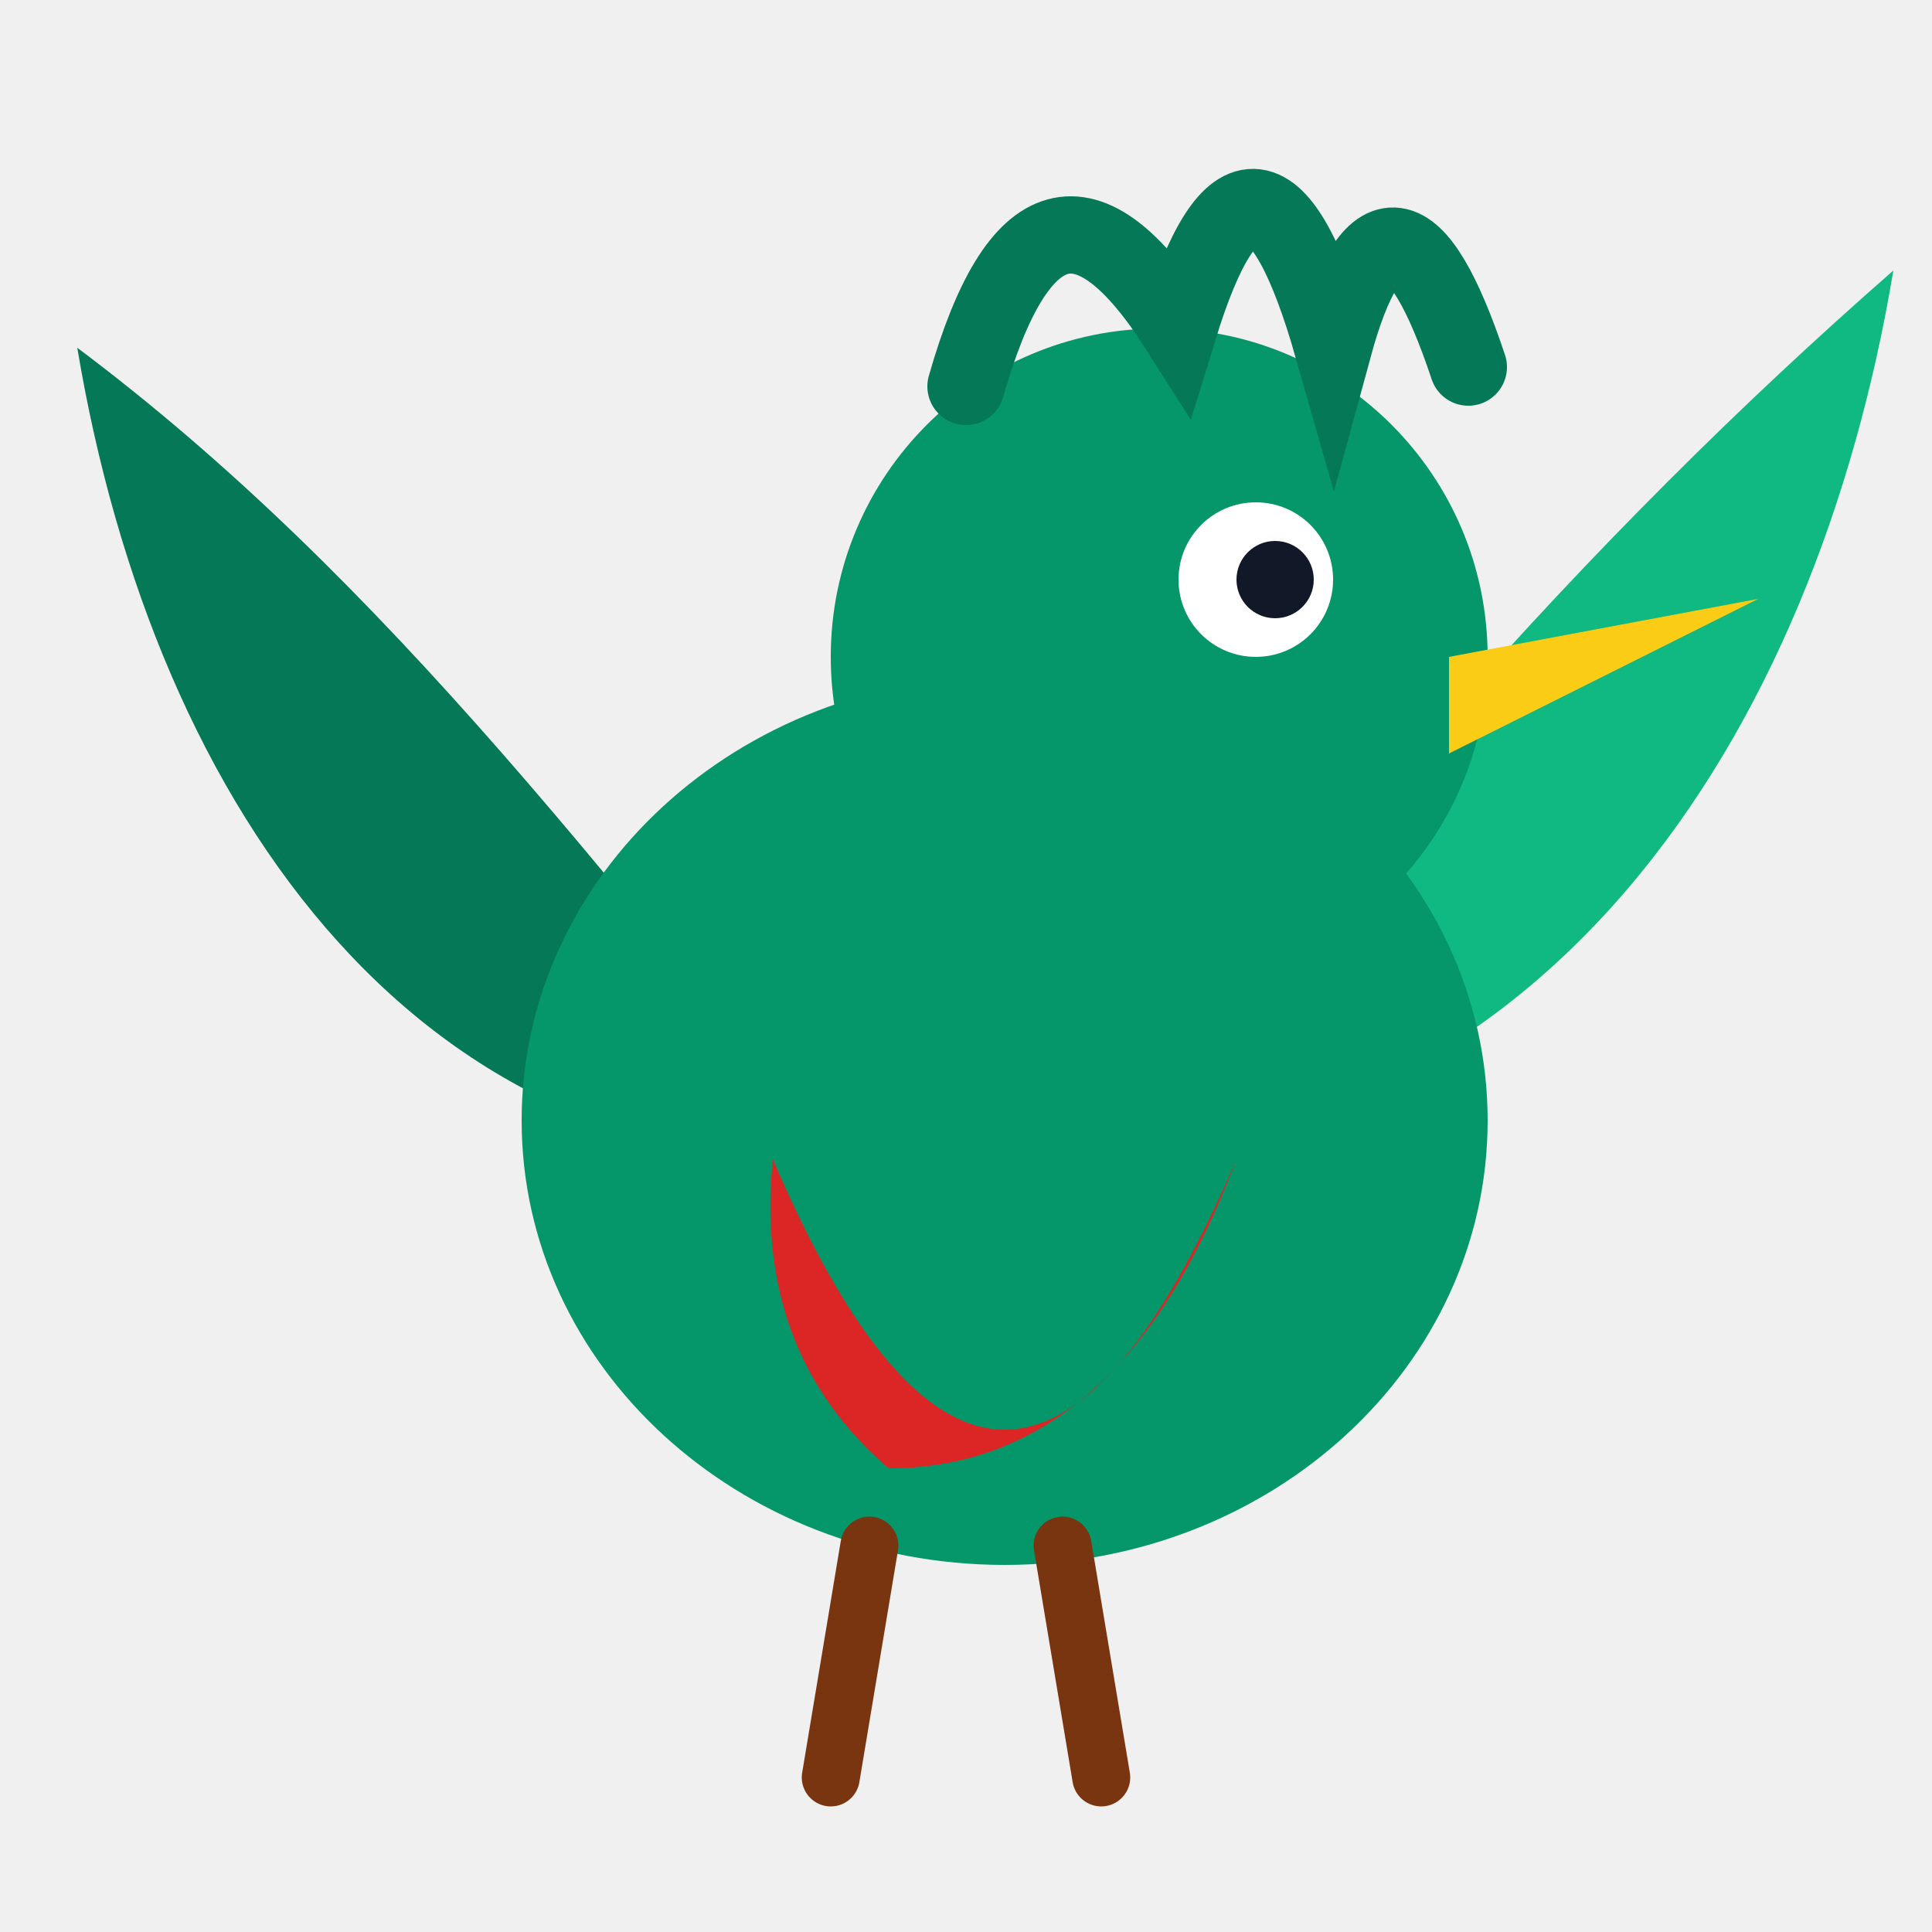
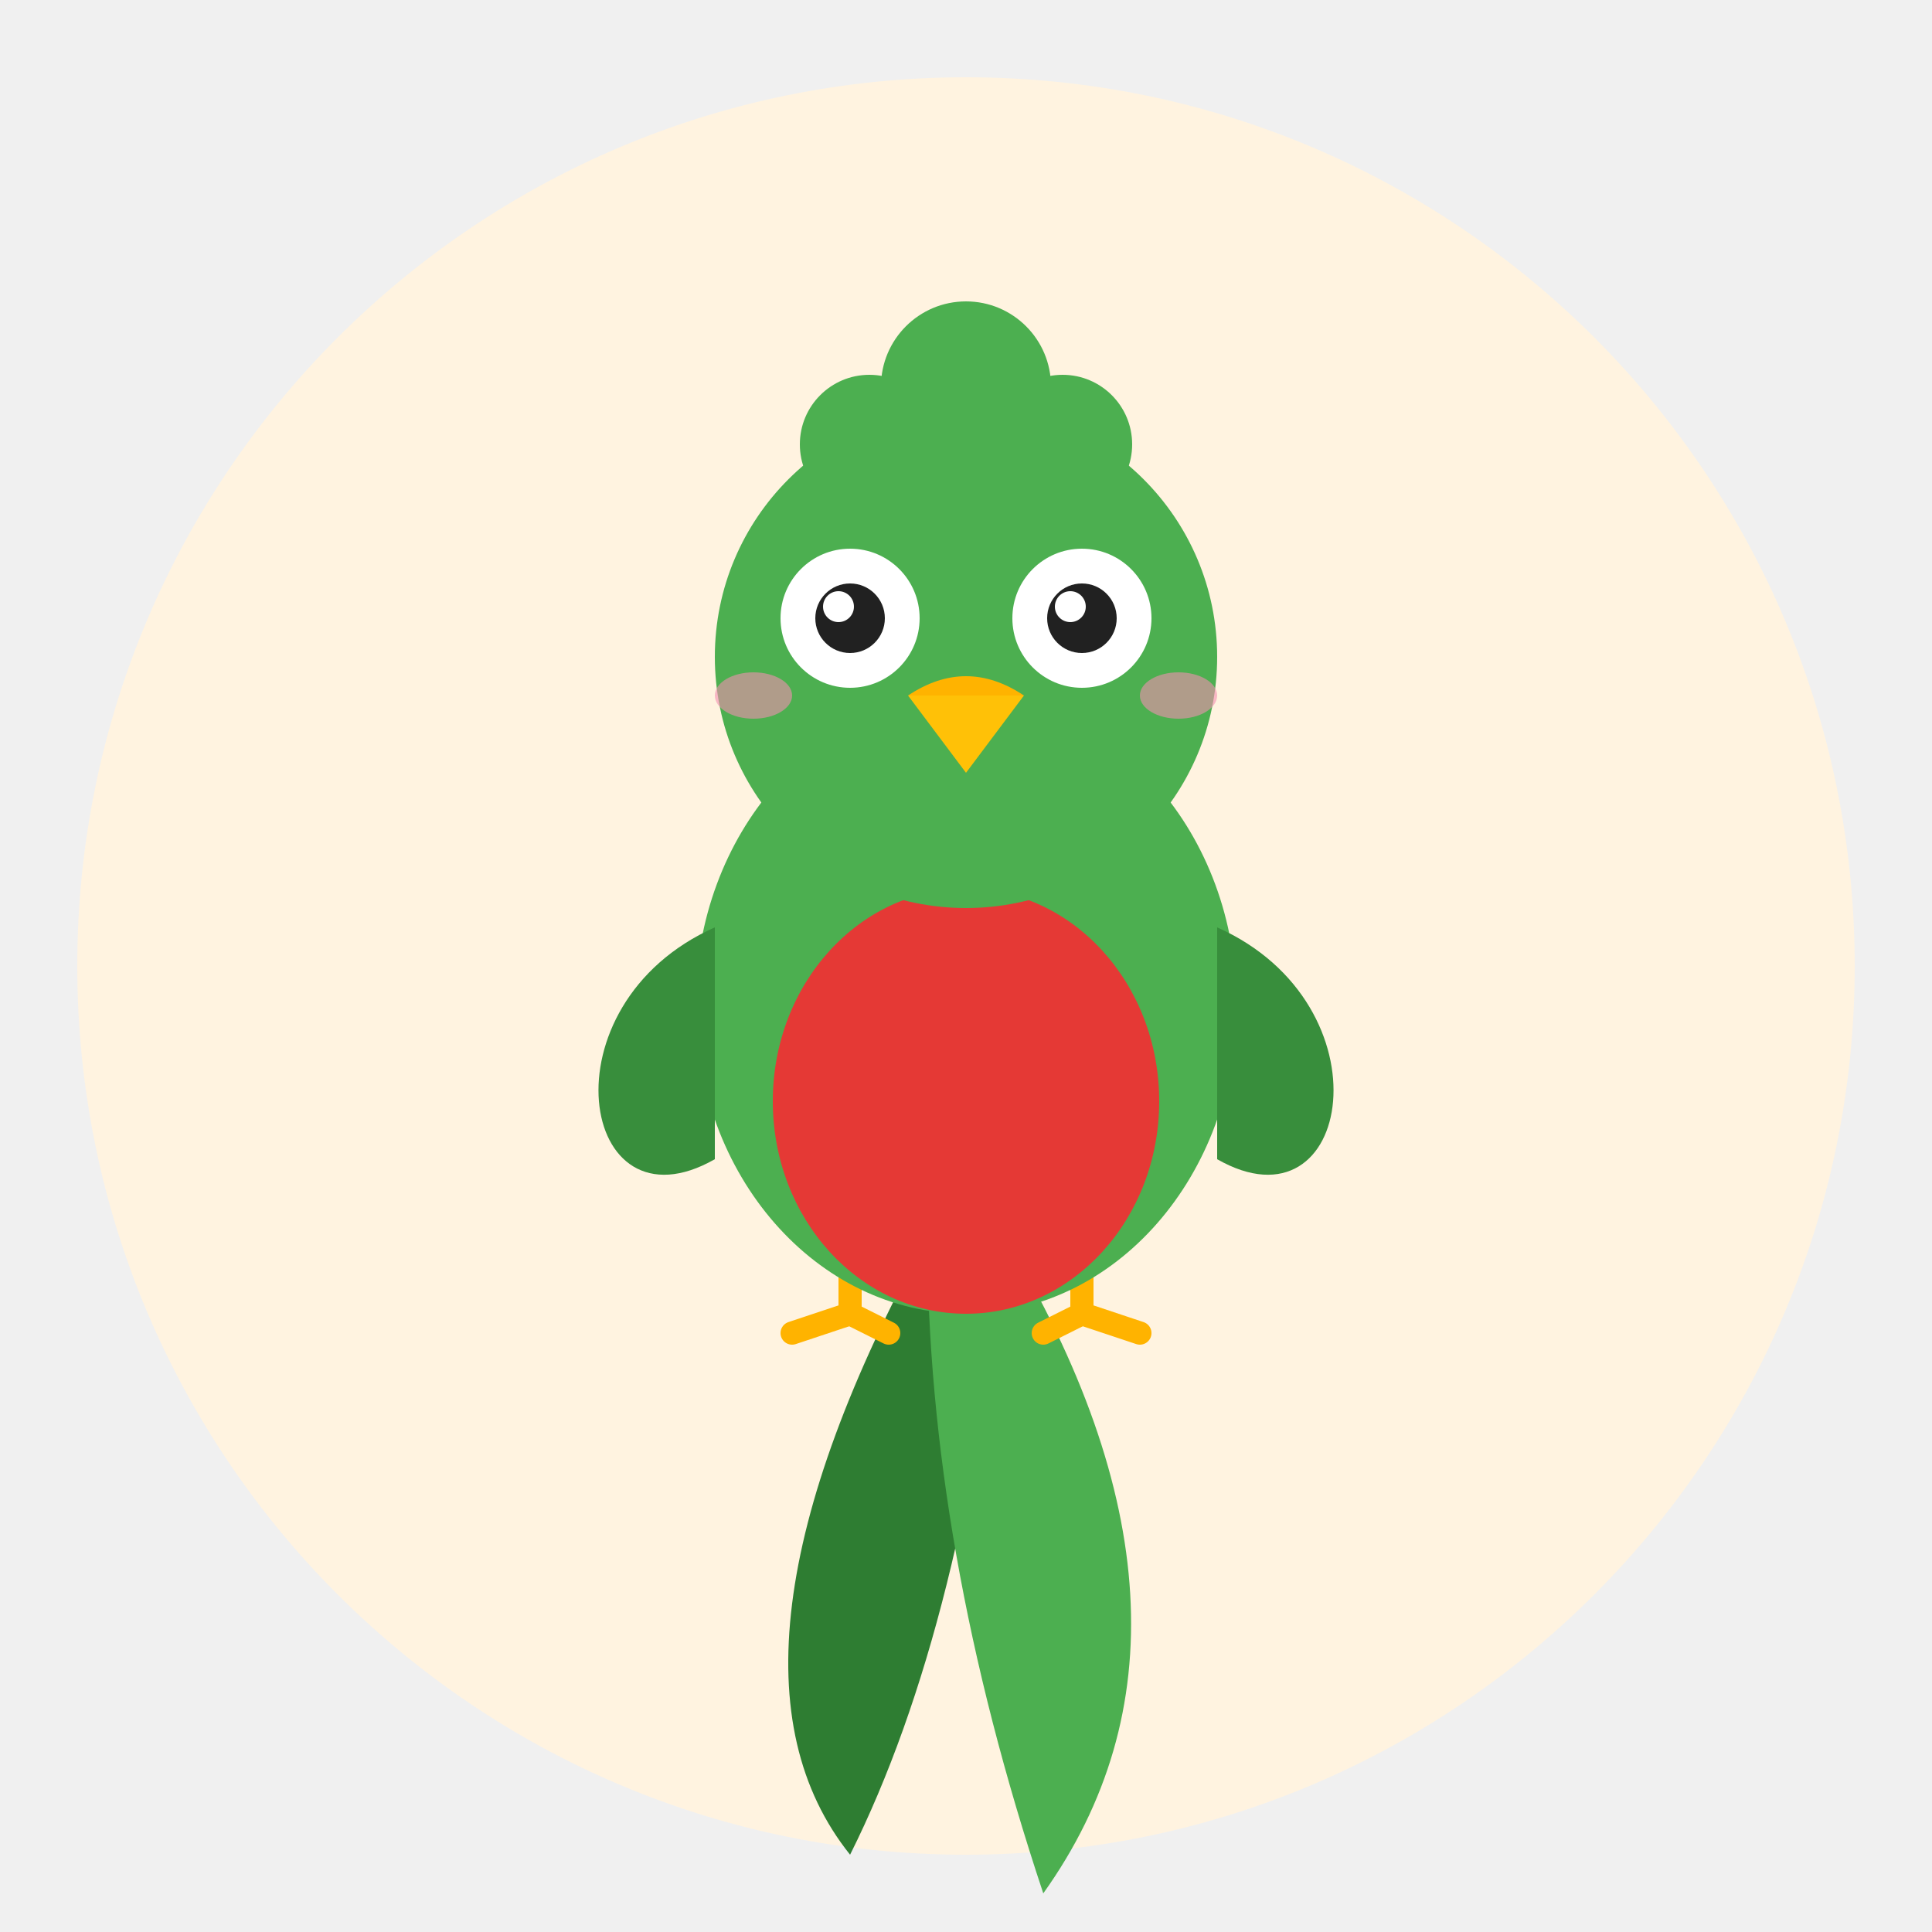
- <svg xmlns="http://www.w3.org/2000/svg" viewBox="0 0 100 100">
-   <path d="M46 60 C22 62 8 42 4 18 C20 30 32 46 48 66 Z" fill="#047857" />
-   <path d="M54 60 C80 60 94 38 98 14 C82 28 68 44 52 66 Z" fill="#10b981" />
-   <ellipse cx="52" cy="58" rx="25" ry="23" fill="#059669" />
-   <path d="M40 60 Q52 88 64 60 Q58 76 46 76 Q39 70 40 60 Z" fill="#dc2626" />
-   <circle cx="60" cy="34" r="17" fill="#059669" />
-   <path d="M50 20 Q54 6 61 17 Q65 4 69 18 Q72 7 76 19" stroke="#047857" stroke-width="4" fill="none" stroke-linecap="round" />
-   <path d="M75 34 L91 31 L75 39 Z" fill="#facc15" />
-   <circle cx="65" cy="30" r="4" fill="#fff" />
-   <circle cx="66" cy="30" r="2" fill="#111827" />
-   <path d="M45 80 L43 92 M55 80 L57 92" stroke="#78350f" stroke-width="3" stroke-linecap="round" />
+ <svg xmlns="http://www.w3.org/2000/svg" width="500" height="500" viewBox="0 0 500 500">
+   <circle cx="250" cy="250" r="230" fill="#FFF3E0" />
+   <path d="M 240 320 Q 180 430 220 480 Q 250 420 260 320 Z" fill="#2E7D32" />
+   <path d="M 260 320 Q 320 420 270 490 Q 240 400 240 320 Z" fill="#4CAF50" />
+   <path d="M 220 320 L 220 340 L 205 345" fill="none" stroke="#FFB300" stroke-width="6" stroke-linecap="round" stroke-linejoin="round" />
+   <path d="M 220 340 L 230 345" fill="none" stroke="#FFB300" stroke-width="6" stroke-linecap="round" stroke-linejoin="round" />
+   <path d="M 280 320 L 280 340 L 295 345" fill="none" stroke="#FFB300" stroke-width="6" stroke-linecap="round" stroke-linejoin="round" />
+   <path d="M 280 340 L 270 345" fill="none" stroke="#FFB300" stroke-width="6" stroke-linecap="round" stroke-linejoin="round" />
+   <ellipse cx="250" cy="260" rx="70" ry="80" fill="#4CAF50" />
+   <ellipse cx="250" cy="285" rx="50" ry="55" fill="#E53935" />
+   <path d="M 185 240 C 140 260, 150 320, 185 300 Z" fill="#388E3C" />
+   <path d="M 315 240 C 360 260, 350 320, 315 300 Z" fill="#388E3C" />
+   <circle cx="250" cy="170" r="65" fill="#4CAF50" />
+   <circle cx="225" cy="115" r="18" fill="#4CAF50" />
+   <circle cx="250" cy="100" r="22" fill="#4CAF50" />
+   <circle cx="275" cy="115" r="18" fill="#4CAF50" />
+   <circle cx="220" cy="160" r="18" fill="#FFFFFF" />
+   <circle cx="280" cy="160" r="18" fill="#FFFFFF" />
+   <circle cx="220" cy="160" r="9" fill="#212121" />
+   <circle cx="280" cy="160" r="9" fill="#212121" />
+   <circle cx="217" cy="157" r="4" fill="#FFFFFF" />
+   <circle cx="277" cy="157" r="4" fill="#FFFFFF" />
+   <path d="M 235 180 L 265 180 L 250 200 Z" fill="#FFC107" />
+   <path d="M 235 180 Q 250 170 265 180 Z" fill="#FFB300" />
+   <ellipse cx="195" cy="180" rx="10" ry="6" fill="#F48FB1" opacity="0.6" />
+   <ellipse cx="305" cy="180" rx="10" ry="6" fill="#F48FB1" opacity="0.6" />
</svg>
